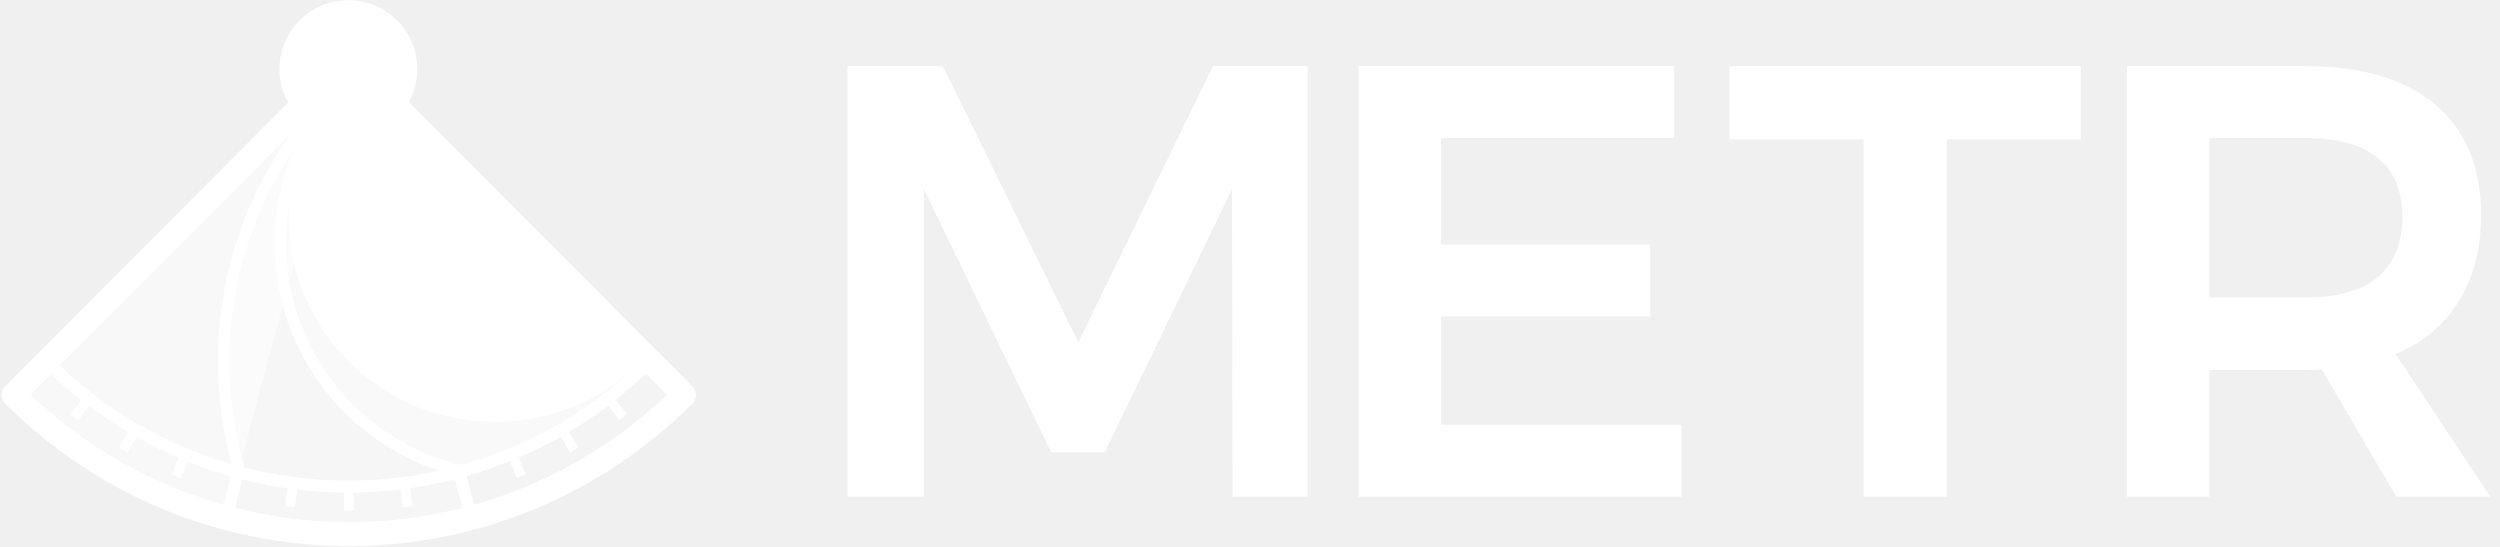
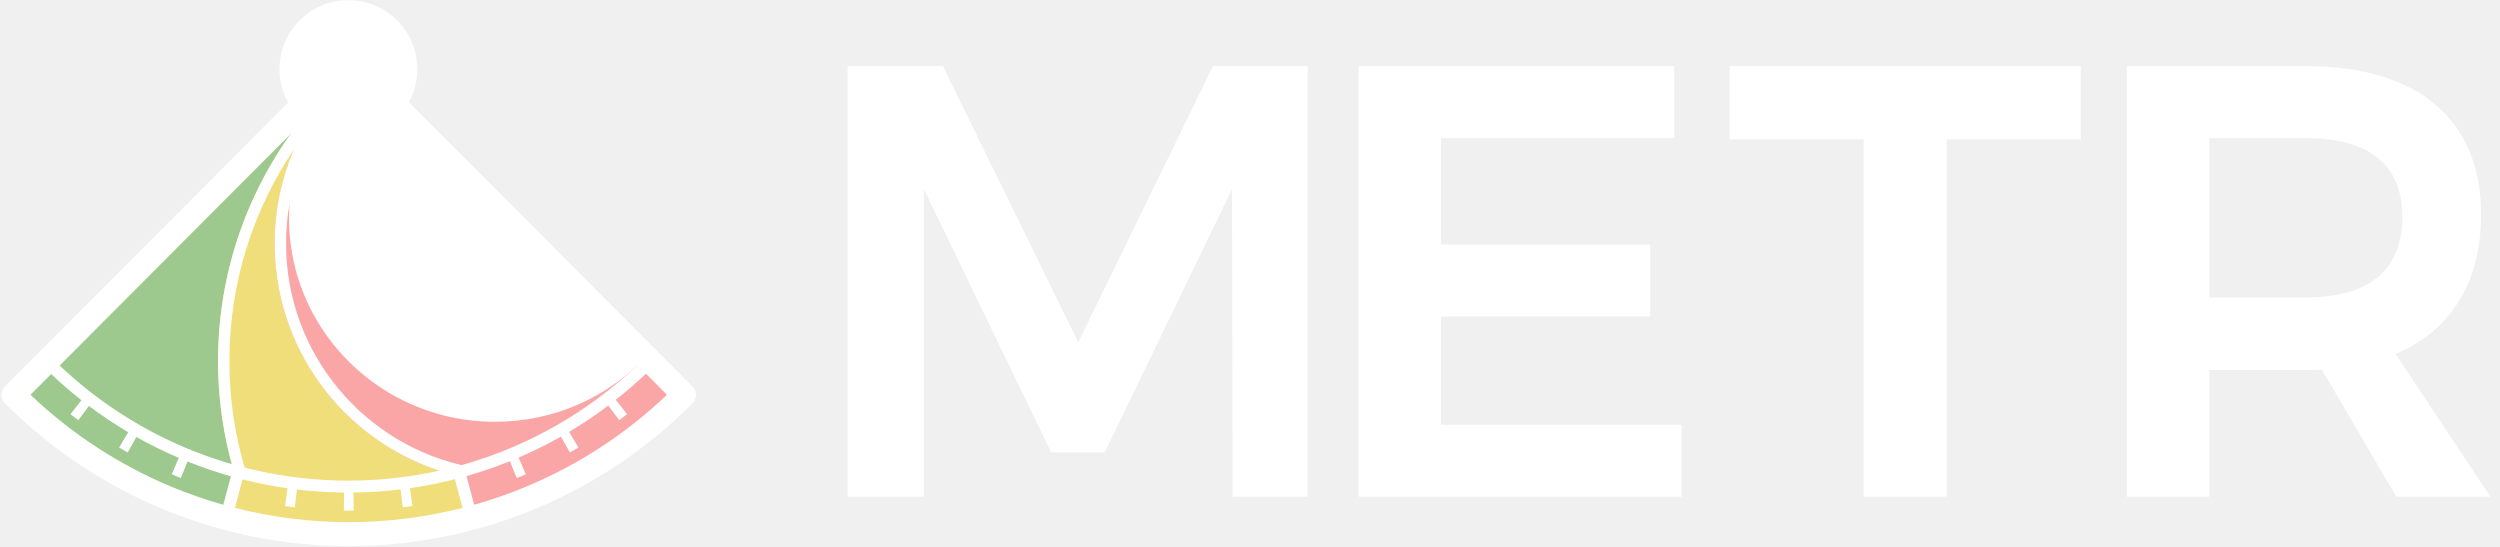
<svg xmlns="http://www.w3.org/2000/svg" width="151" height="33" viewBox="0 0 151 33" fill="none">
  <path d="M150.416 30H144.732L140.237 22.31C139.94 22.347 139.643 22.347 139.308 22.347H133.439V30H128.461V3.996H139.308C146.032 3.996 149.859 7.228 149.859 12.948C149.859 17.035 148.039 19.97 144.695 21.381L150.416 30ZM133.439 8.342V17.964H139.308C143.023 17.964 145.104 16.366 145.104 13.097C145.104 9.902 143.023 8.342 139.308 8.342H133.439Z" fill="white" />
  <path d="M104.469 3.996H125.681V8.416H117.582V30H112.567V8.416H104.469V3.996Z" fill="white" />
  <path d="M82.062 3.996H101.12V8.342H87.04V14.769H99.671V19.115H87.04V25.654H101.566V30H82.062V3.996Z" fill="white" />
  <path d="M51.195 3.996H56.953L65.126 20.676L73.262 3.996H78.983V30H74.451L74.413 11.425L66.724 27.325H63.492L55.802 11.425V30H51.195V3.996Z" fill="white" />
-   <path d="M13.651 31.285C8.795 29.98 4.367 27.417 0.812 23.853L21.064 3.549L13.651 31.285Z" fill="white" fill-opacity="0.55" />
-   <path d="M21.197 4.047C21.262 3.99 21.328 3.932 21.393 3.876L39.244 21.774C36.867 24.138 34.053 26.017 30.959 27.302C29.899 27.742 28.812 28.107 27.707 28.401L28.477 31.285C23.622 32.59 18.508 32.59 13.652 31.285L14.427 28.387C14.307 28.355 14.188 28.322 14.068 28.288C13.482 26.228 13.168 24.055 13.168 21.81C13.168 14.919 16.123 8.713 20.846 4.366L21.064 3.549L21.197 4.047Z" fill="white" fill-opacity="0.4" />
-   <path d="M41.317 23.854C37.763 27.418 33.334 29.981 28.479 31.285L27.707 28.4L27.706 28.401C27.475 28.463 27.244 28.522 27.012 28.577C20.992 26.836 16.59 21.284 16.59 14.703C16.59 10.518 18.37 6.749 21.215 4.111L21.216 4.109L21.06 3.549L41.317 23.854Z" fill="white" fill-opacity="0.3" />
+   <path d="M13.651 31.285C8.795 29.98 4.367 27.417 0.812 23.853L21.064 3.549L13.651 31.285Z" fill="#9DC88E" />
+   <path d="M21.197 4.047C21.262 3.99 21.328 3.932 21.393 3.876L39.244 21.774C36.867 24.138 34.053 26.017 30.959 27.302C29.899 27.742 28.812 28.107 27.707 28.401L28.477 31.285C23.622 32.59 18.508 32.59 13.652 31.285L14.427 28.387C14.307 28.355 14.188 28.322 14.068 28.288C13.482 26.228 13.168 24.055 13.168 21.81C13.168 14.919 16.123 8.713 20.846 4.366L21.064 3.549L21.197 4.047Z" fill="#F0DE7A" />
+   <path d="M41.317 23.854C37.763 27.418 33.334 29.981 28.479 31.285L27.707 28.4L27.706 28.401C27.475 28.463 27.244 28.522 27.012 28.577C20.992 26.836 16.59 21.284 16.59 14.703C16.59 10.518 18.37 6.749 21.215 4.111L21.216 4.109L21.06 3.549L41.317 23.854Z" fill="#FBA6A6" />
  <path d="M24.481 4.174C24.481 6.074 22.941 7.614 21.041 7.614C19.142 7.614 17.602 6.074 17.602 4.174C17.602 2.274 19.142 0.734 21.041 0.734C22.941 0.734 24.481 2.274 24.481 4.174Z" fill="white" />
  <path d="M21.51 3.845L21.996 4.332C21.97 4.355 21.943 4.378 21.917 4.401L39.016 21.546C36.743 23.962 33.501 25.476 29.9 25.476C28.838 25.476 27.807 25.344 26.823 25.097C21.439 23.743 17.457 18.92 17.457 13.178C17.457 12.878 17.468 12.581 17.489 12.286C17.35 13.071 17.277 13.879 17.277 14.703C17.277 21.401 22.066 26.979 28.405 28.205C27.944 28.342 27.479 28.465 27.011 28.576C21.105 26.868 16.757 21.492 16.595 15.075L16.59 14.703C16.59 12.686 17.004 10.765 17.751 9.021C15.29 12.684 13.855 17.081 13.855 21.81C13.855 24.136 14.204 26.381 14.85 28.499C14.589 28.434 14.329 28.363 14.07 28.29C13.537 26.418 13.228 24.453 13.176 22.424L13.168 21.81C13.168 14.619 16.385 8.171 21.472 3.807L21.51 3.845Z" fill="white" />
  <path fill-rule="evenodd" clip-rule="evenodd" d="M21.042 0.011C23.341 0.011 25.205 1.875 25.205 4.174C25.205 4.896 25.019 5.574 24.695 6.166L41.827 23.342C42.109 23.624 42.109 24.081 41.827 24.363C39.101 27.097 35.863 29.266 32.301 30.745C28.738 32.224 24.92 32.986 21.064 32.986C17.209 32.986 13.39 32.224 9.827 30.745C6.265 29.266 3.027 27.097 0.301 24.363C0.02 24.081 0.019 23.624 0.301 23.342L17.402 6.194C17.069 5.596 16.879 4.907 16.879 4.174C16.879 1.875 18.743 0.011 21.042 0.011ZM27.475 28.945C26.58 29.173 25.674 29.354 24.76 29.485L24.915 30.565C24.719 30.593 24.523 30.619 24.326 30.643L24.194 29.561C23.252 29.676 22.303 29.739 21.351 29.75L21.363 30.838C21.264 30.839 21.165 30.839 21.066 30.839C20.968 30.839 20.868 30.839 20.77 30.838L20.78 29.75C19.828 29.741 18.878 29.68 17.936 29.567L17.807 30.643C17.61 30.619 17.414 30.593 17.218 30.565L17.37 29.492C16.454 29.362 15.546 29.184 14.648 28.957L14.19 30.676C16.432 31.247 18.741 31.539 21.064 31.539C23.387 31.539 25.696 31.247 27.938 30.676L27.475 28.945ZM1.841 23.845C4.322 26.207 7.217 28.095 10.382 29.409C11.397 29.831 12.434 30.19 13.487 30.487L13.946 28.768C13.059 28.517 12.183 28.218 11.324 27.873L10.923 28.874C10.831 28.837 10.739 28.8 10.648 28.762C10.556 28.724 10.465 28.684 10.374 28.645L10.797 27.655C9.92 27.281 9.065 26.859 8.237 26.393L7.711 27.329C7.538 27.232 7.367 27.132 7.196 27.031L7.744 26.107C6.925 25.622 6.132 25.093 5.371 24.521L4.729 25.378C4.57 25.259 4.413 25.138 4.258 25.016L4.919 24.173C4.286 23.675 3.674 23.148 3.088 22.593L1.841 23.845ZM39.016 22.571C38.432 23.126 37.823 23.651 37.192 24.148L37.875 25.016C37.719 25.138 37.562 25.259 37.404 25.378L36.741 24.497C35.982 25.069 35.191 25.599 34.374 26.085L34.937 27.031C34.766 27.132 34.594 27.232 34.422 27.329L33.881 26.371C33.054 26.839 32.202 27.261 31.326 27.637L31.759 28.645C31.668 28.684 31.577 28.724 31.485 28.762C31.394 28.8 31.302 28.837 31.21 28.874L30.8 27.855C29.94 28.203 29.064 28.503 28.175 28.756L28.639 30.487C29.692 30.189 30.73 29.831 31.746 29.409C34.911 28.095 37.805 26.208 40.286 23.846L39.016 22.571ZM3.602 22.078C5.847 24.203 8.459 25.904 11.315 27.091C14.399 28.371 17.704 29.03 21.041 29.03C24.378 29.03 27.683 28.371 30.766 27.091C33.632 25.901 36.251 24.191 38.502 22.057L21.064 4.572L3.602 22.078ZM21.042 1.458C19.542 1.458 18.326 2.674 18.326 4.174C18.326 4.5 18.385 4.813 18.491 5.103L19.314 4.277C19.312 4.243 19.309 4.209 19.309 4.174C19.309 3.217 20.085 2.441 21.042 2.44C21.999 2.44 22.775 3.216 22.775 4.174C22.775 4.195 22.772 4.216 22.771 4.236L23.604 5.071C23.703 4.79 23.759 4.489 23.759 4.174C23.759 2.674 22.542 1.458 21.042 1.458Z" fill="white" />
</svg>
